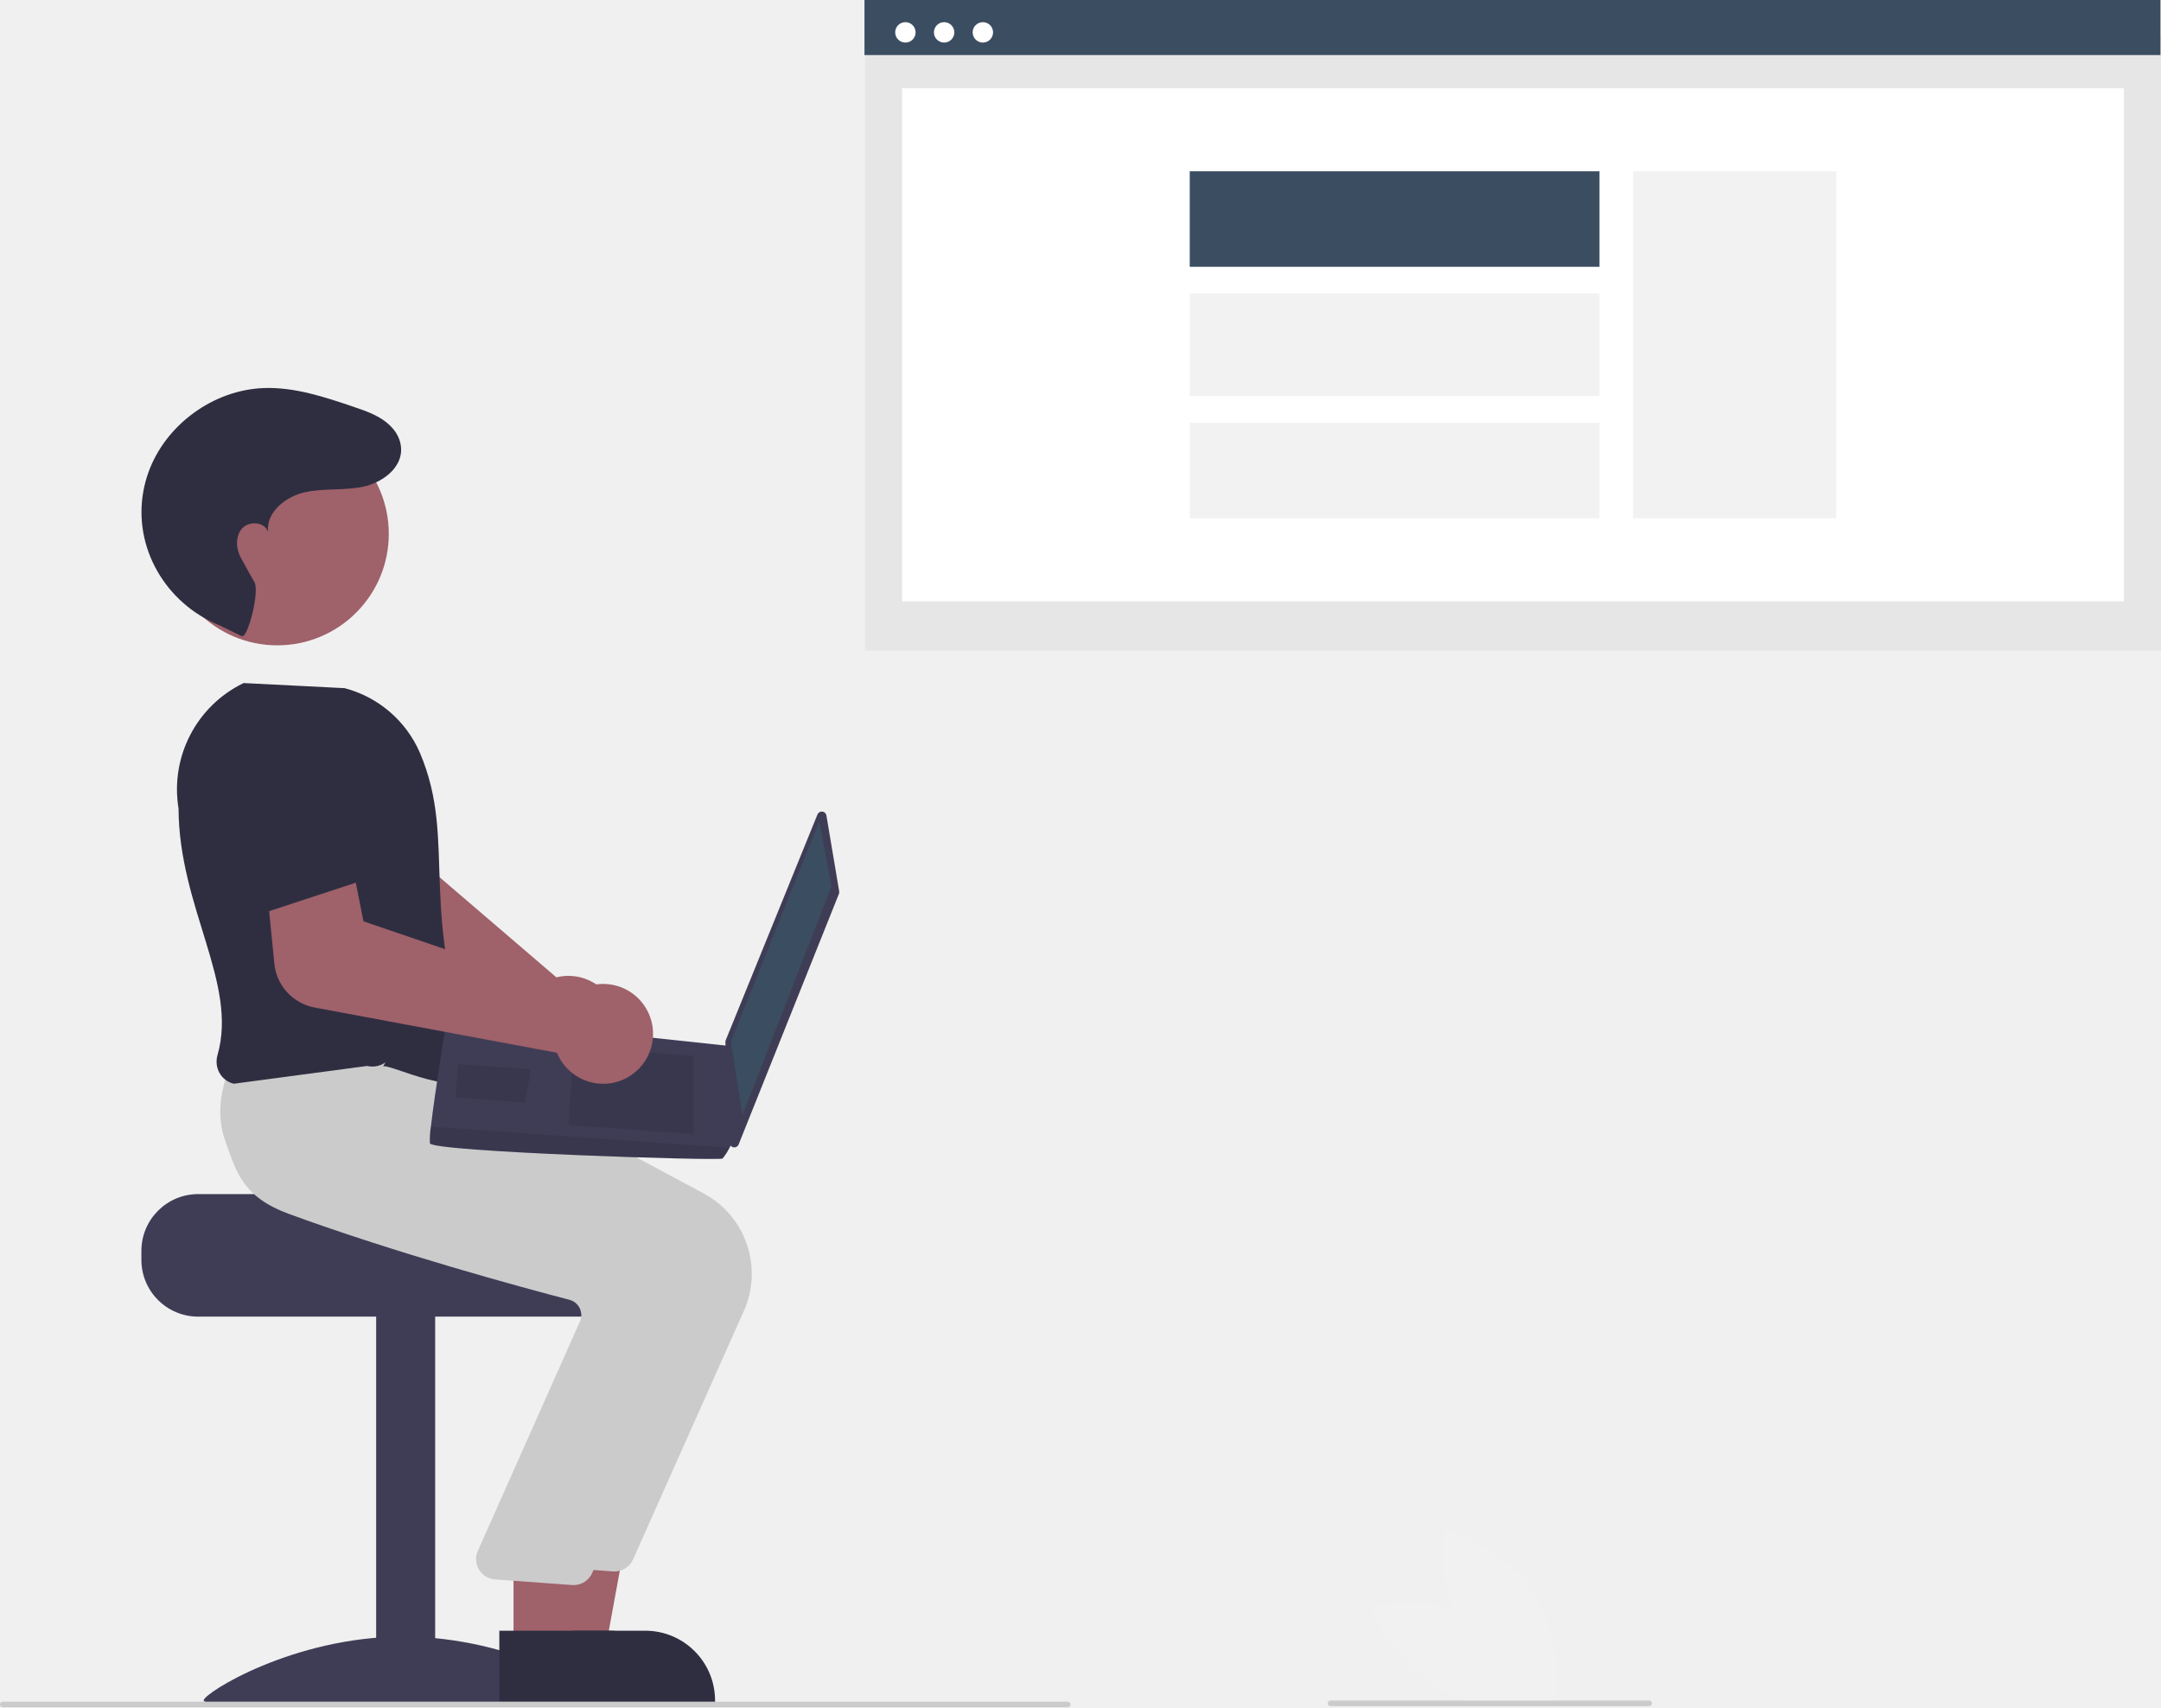
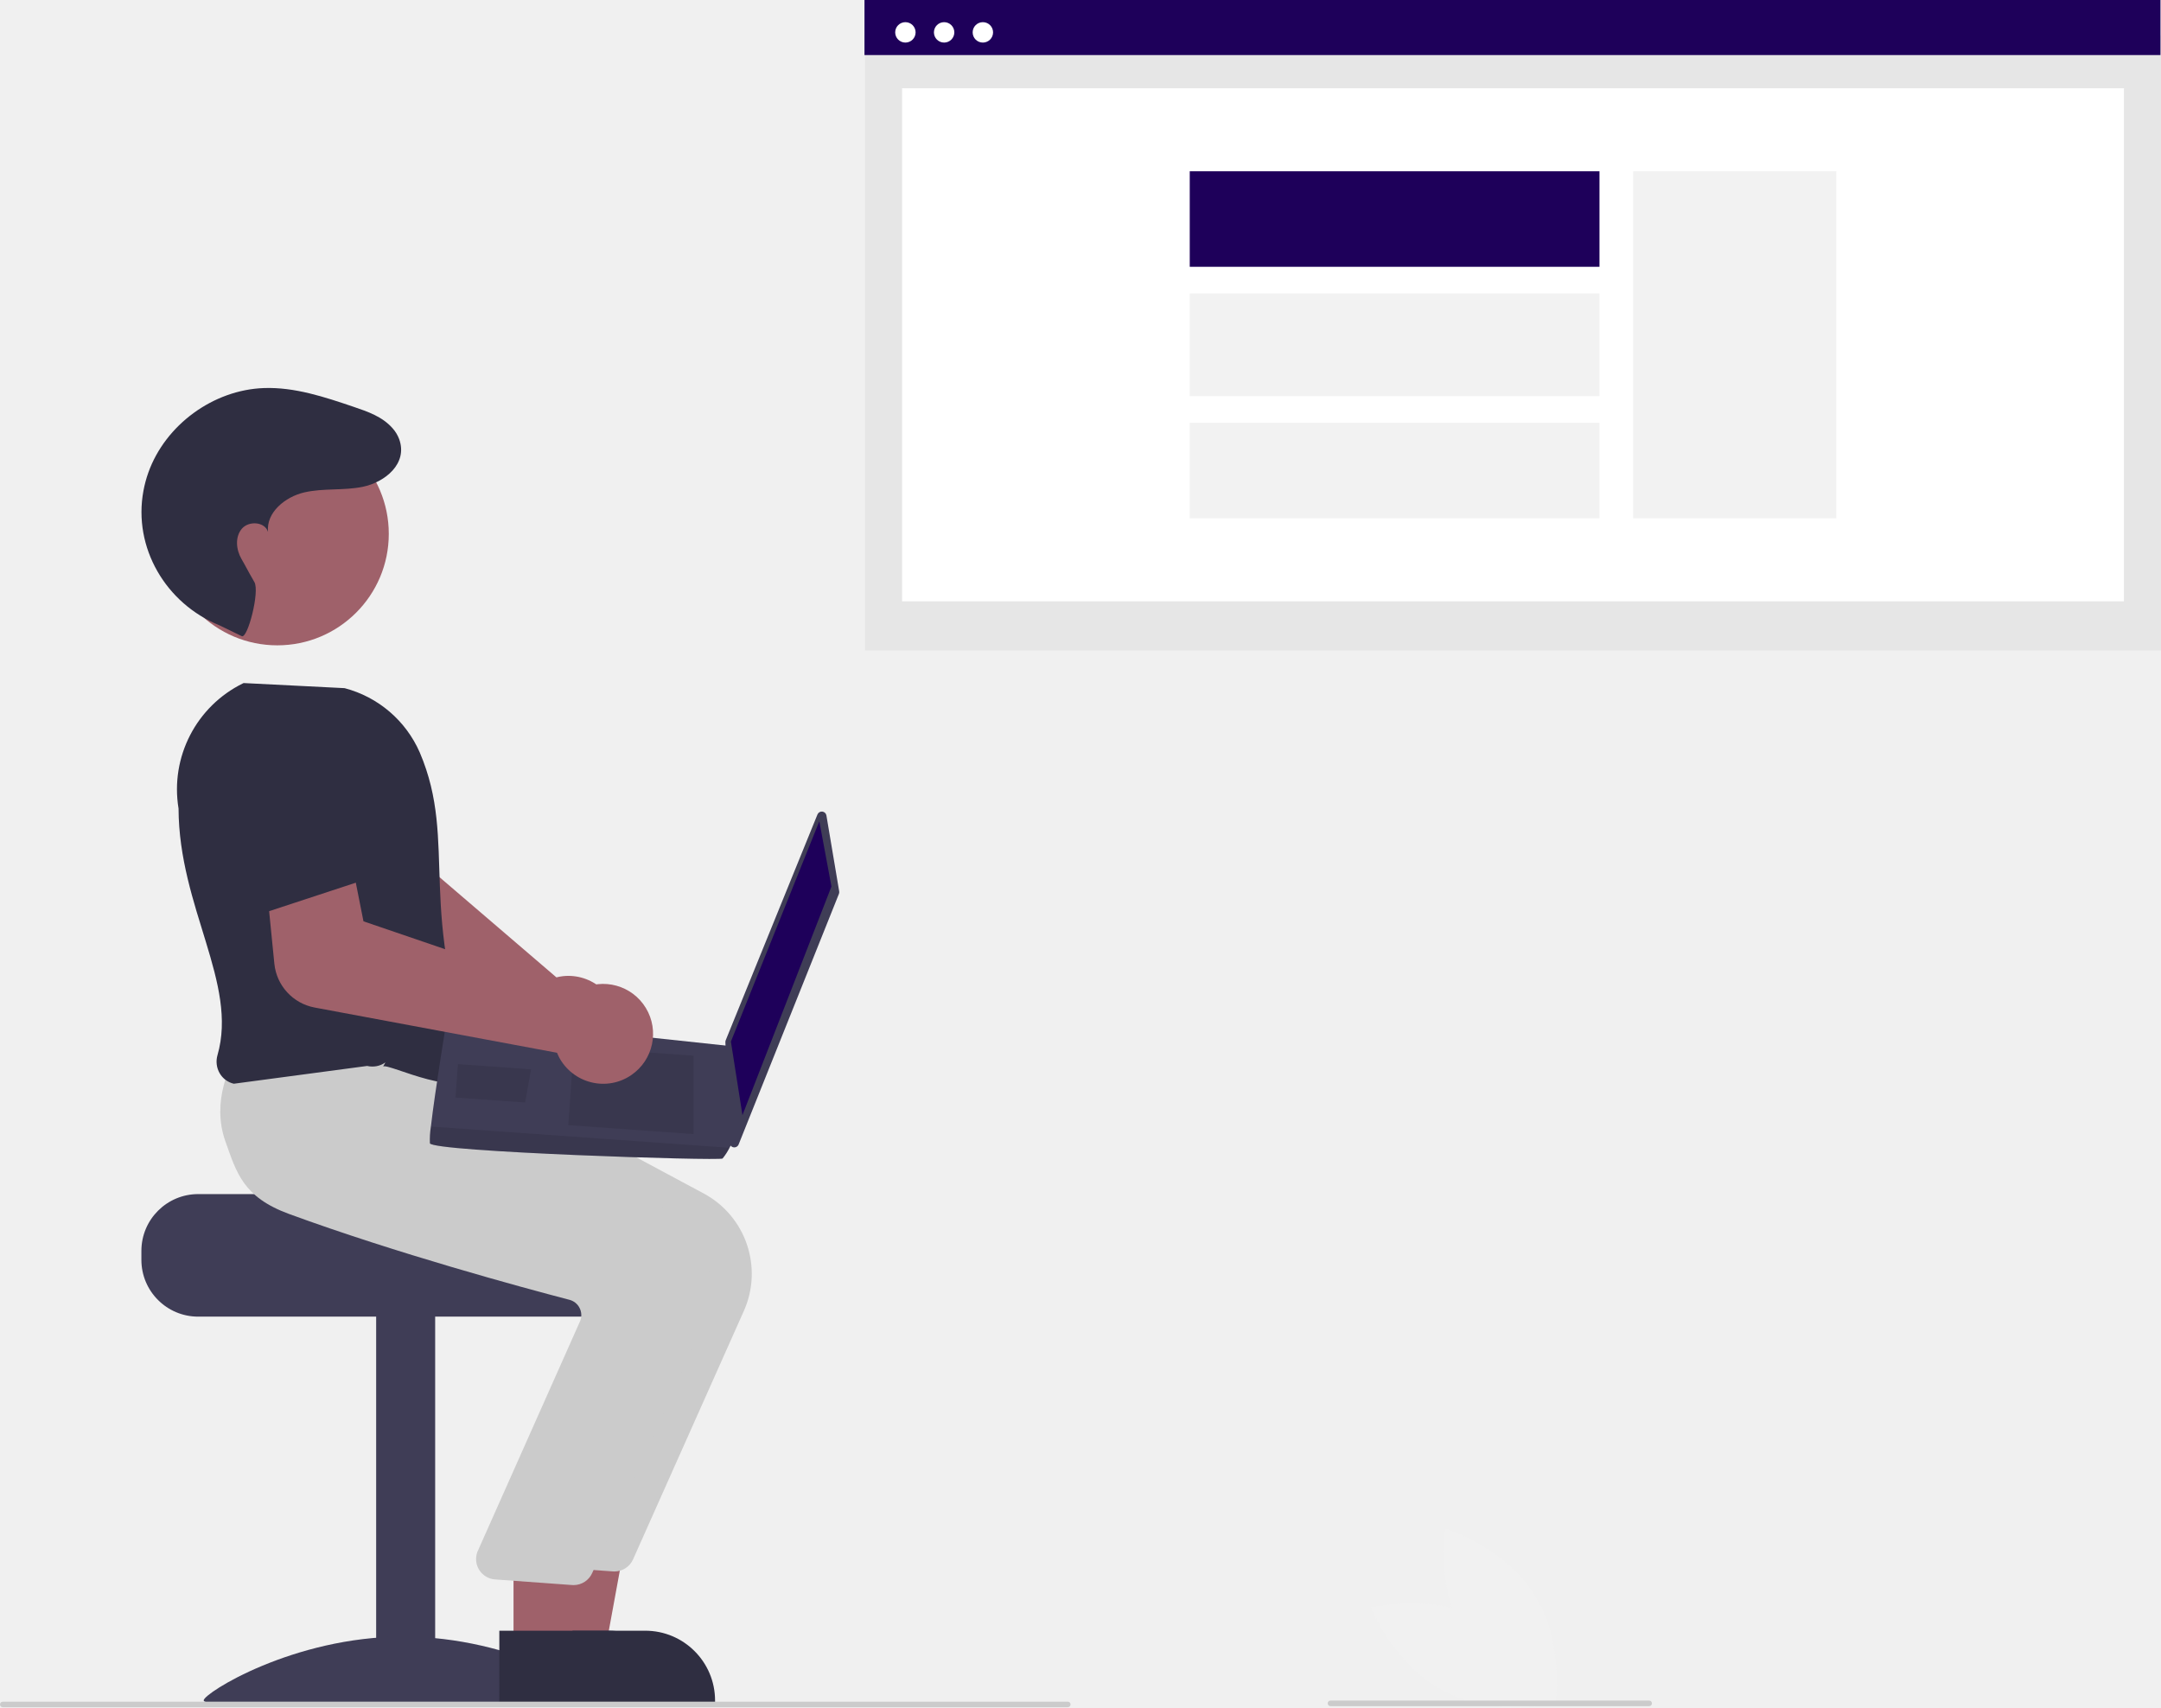
<svg xmlns="http://www.w3.org/2000/svg" id="b4e9d833-dfac-4889-b0f2-073e524f4cae" data-name="Layer 1" width="773.114" height="610.804" viewBox="0 0 773.114 610.804">
  <rect id="e81a7c33-c795-457d-8abc-c4a3c260cd56" data-name="Rectangle 62" x="309.473" y="12.711" width="463.641" height="220.006" fill="#e6e6e6" />
  <rect id="be98c830-918a-42d1-b1b0-0085d5874e90" data-name="Rectangle 75" x="322.731" y="31.577" width="437.126" height="183.558" fill="#fff" />
-   <rect id="ea07d9fd-7a34-4098-acd7-056fd1871281" data-name="Rectangle 80" x="309.276" width="463.641" height="19.697" fill="#3b4d61" />
+   <rect id="ea07d9fd-7a34-4098-acd7-056fd1871281" data-name="Rectangle 80" x="309.276" width="463.641" height="19.697" fill="#1e005a" />
  <circle id="b9ed5a45-8896-4ed9-86b4-15f853c9a185" data-name="Ellipse 90" cx="323.913" cy="11.582" r="3.651" fill="#fff" />
  <circle id="a9233a38-f8ba-48e0-88f3-496fd4836d40" data-name="Ellipse 91" cx="337.77" cy="11.582" r="3.651" fill="#fff" />
  <circle id="aa82180f-a6a9-4f5f-82fc-e73106f4ad92" data-name="Ellipse 92" cx="351.627" cy="11.582" r="3.651" fill="#fff" />
  <rect x="584.272" y="61.279" width="72.676" height="124.155" fill="#f2f2f2" />
-   <rect x="425.64" y="61.277" width="146.59" height="34.175" fill="#3b4d61" />
+   <rect x="425.64" y="61.277" width="146.59" height="34.175" fill="#1e005a" />
  <rect x="425.64" y="104.969" width="146.59" height="36.771" fill="#f2f2f2" />
  <rect x="425.64" y="151.257" width="146.59" height="34.175" fill="#f2f2f2" />
  <path d="M434.646,511.7a17.867,17.867,0,0,0-19.79-17.862,17.202,17.202,0,0,0-2.348.433l-60.464-51.827,3.613-19.475-29.802-9.658-8.985,31.211a18.103,18.103,0,0,0,7.68,20.204l74.381,47.045a17.068,17.068,0,0,0,.091,1.752,17.867,17.867,0,0,0,21.691,15.502,17.382,17.382,0,0,0,2.105-.608A17.92,17.92,0,0,0,434.646,511.7Z" transform="translate(-213.4429 -144.5982)" fill="#9f616a" />
  <path d="M284.325,571.807h77.958c0,2.241,80.345,4.059,80.345,4.059a20.884,20.884,0,0,1,3.426,3.248,20.152,20.152,0,0,1,4.71,12.99v3.248A20.305,20.305,0,0,1,430.466,615.65H284.325a20.315,20.315,0,0,1-20.297-20.297v-3.248A20.326,20.326,0,0,1,284.325,571.807Z" transform="translate(-213.4429 -144.5982)" fill="#3f3d56" />
  <rect x="134.573" y="470.245" width="21.109" height="136.399" fill="#3f3d56" />
  <path d="M429.206,752.939c0,2.554-31.988.988-71.447.988s-71.447,1.566-71.447-.988,31.988-22.806,71.447-22.806S429.206,750.385,429.206,752.939Z" transform="translate(-213.4429 -144.5982)" fill="#3f3d56" />
  <polygon points="196.707 589.916 216.613 589.914 226.084 538.282 196.703 538.284 196.707 589.916" fill="#9f616a" />
  <path d="M405.072,753.811l64.189-.002v-.812a24.984,24.984,0,0,0-24.983-24.984h-.003l-39.205.002Z" transform="translate(-213.4429 -144.5982)" fill="#2f2e41" />
  <path d="M439.924,702.496l39.687-88.996a32.616,32.616,0,0,0-14.32-41.868l-86.083-46.161-39.282-3.341-36.234-3.294-.261.442c-.334.565-8.125,14.021-2.859,28.776,3.995,11.192,14.385,19.934,30.883,25.984,38.507,14.119,82.991,26.187,100.328,30.719a5.604,5.604,0,0,1,3.591,2.857,5.681,5.681,0,0,1,.319,4.545L398.822,694.997a7.307,7.307,0,0,0,6.186,9.79l27.55,2.006q.351.033.699.033A7.302,7.302,0,0,0,439.924,702.496Z" transform="translate(-213.4429 -144.5982)" fill="#cbcbcb" />
  <polygon points="183.716 589.916 203.622 589.914 213.094 538.282 183.713 538.284 183.716 589.916" fill="#9f616a" />
  <path d="M392.082,753.811l64.189-.002v-.812a24.984,24.984,0,0,0-24.983-24.984h-.003l-39.205.002Z" transform="translate(-213.4429 -144.5982)" fill="#2f2e41" />
  <path d="M425.31,707.367l39.687-88.996a32.616,32.616,0,0,0-14.32-41.868l-86.083-46.161-39.282-3.341-28.381-2.462.004-.389c-.334.565-8.125,14.021-2.859,28.776,3.995,11.192,6.266,19.934,22.764,25.984,38.507,14.119,82.991,26.187,100.328,30.719a5.604,5.604,0,0,1,3.591,2.857,5.681,5.681,0,0,1,.319,4.545L384.208,699.868a7.307,7.307,0,0,0,6.186,9.79l27.55,2.006q.351.033.699.033A7.302,7.302,0,0,0,425.31,707.367Z" transform="translate(-213.4429 -144.5982)" fill="#cbcbcb" />
  <path d="M350.517,526.163c1.903-1.346,29.228,12.99,34.1,1.624-22.733-56.833-7.068-81.374-20.993-113.965a40.581,40.581,0,0,0-26.901-23.025l-36.129-1.824-.187.09a42.227,42.227,0,0,0-23.089,44.798c.129,35.469,21.35,62.521,13.93,88.247a8.317,8.317,0,0,0,.786,6.468,7.931,7.931,0,0,0,5.059,3.749l47.705-6.364a8.061,8.061,0,0,0,6.522-1.262Z" transform="translate(-213.4429 -144.5982)" fill="#2f2e41" />
  <circle cx="99.209" cy="190.998" r="39.882" fill="#9f616a" />
  <path d="M299.948,372.203c2.119.927,6.458-15.958,4.515-19.335-2.891-5.022-2.72-4.986-4.639-8.309s-2.348-7.871.137-10.794,8.236-2.536,9.37,1.13c-.73-6.963,6.157-12.559,12.979-14.132s14.017-.596,20.877-1.996c7.961-1.624,16.243-8.297,13.067-17.051a12.33,12.33,0,0,0-2.405-3.952c-3.67-4.126-8.803-5.888-13.822-7.591-10.441-3.544-21.168-7.132-32.187-6.741-18.105.643-35.22,13.159-41.32,30.218a42.473,42.473,0,0,0-1.759,6.536c-3.782,20.337,8.028,40.397,27.209,48.141Z" transform="translate(-213.4429 -144.5982)" fill="#2f2e41" />
  <path d="M509.097,436.337l4.573,27.156a1.672,1.672,0,0,1-.096.899l-35.88,89.653a1.672,1.672,0,0,1-3.222-.551l-1.52-36.027a1.672,1.672,0,0,1,.121-.7l32.827-80.782a1.672,1.672,0,0,1,3.197.352Z" transform="translate(-213.4429 -144.5982)" fill="#3f3d56" />
-   <polygon points="293.114 293.823 297.46 317.153 265.619 398.964 261.485 372.647 293.114 293.823" fill="#3b4d61" />
+   <polygon points="293.114 293.823 297.46 317.153 265.619 398.964 261.485 372.647 293.114 293.823" fill="#1e005a" />
  <path d="M367.247,553.628c.783,3.058,103.64,6.369,104.707,5.444a21.674,21.674,0,0,0,2.474-3.828c1.078-1.925,2.076-3.856,2.076-3.856l-1.69-32.529L373.492,508.031s-4.483,27.146-5.89,39.617A29.957,29.957,0,0,0,367.247,553.628Z" transform="translate(-213.4429 -144.5982)" fill="#3f3d56" />
  <polygon points="248.114 377.702 248.123 405.727 203.309 402.541 205.292 374.657 248.114 377.702" opacity="0.1" style="isolation:isolate" />
  <polygon points="189.717 382.557 189.988 382.523 187.872 394.437 162.975 392.667 163.825 380.716 189.717 382.557" opacity="0.1" style="isolation:isolate" />
  <path d="M367.247,553.628c.783,3.058,103.64,6.369,104.707,5.444a21.674,21.674,0,0,0,2.474-3.828l-106.826-7.596A29.957,29.957,0,0,0,367.247,553.628Z" transform="translate(-213.4429 -144.5982)" opacity="0.1" style="isolation:isolate" />
  <path d="M325.946,505.051l86.764,16.192a17.078,17.078,0,0,0,.734,1.593,17.906,17.906,0,0,0,11.491,8.973,17.72,17.72,0,0,0,14.399-2.609,17.864,17.864,0,0,0-18.475-30.512,17.168,17.168,0,0,0-2.02,1.272l-75.361-25.744-3.857-19.429L308.361,456.856l3.239,32.57A17.767,17.767,0,0,0,325.946,505.051Z" transform="translate(-213.4429 -144.5982)" fill="#9f616a" />
  <path d="M307.302,471.383l45.422-14.929-10.596-30.423a18.135,18.135,0,0,0-20.107-11.924h0a18.135,18.135,0,0,0-15.153,18.089Z" transform="translate(-213.4429 -144.5982)" fill="#2f2e41" />
  <path d="M595.443,755.402h-381a1,1,0,1,1,0-2h381a1,1,0,0,1,0,2Z" transform="translate(-213.4429 -144.5982)" fill="#cbcbcb" />
  <path d="M743.65,723.895c18.274,9.457,26.398,30.049,26.398,30.049s-21.503,5.258-39.777-4.199-26.398-30.049-26.398-30.049S725.376,714.438,743.65,723.895Z" transform="translate(-213.4429 -144.5982)" fill="#f1f1f1" />
  <path d="M737.806,730.708c10.905,17.449,32.086,23.881,32.086,23.881s3.501-21.858-7.403-39.306-32.086-23.881-32.086-23.881S726.901,713.259,737.806,730.708Z" transform="translate(-213.4429 -144.5982)" fill="#f1f1f1" />
  <path d="M803.443,755.005h-114a1,1,0,0,1,0-2h114a1,1,0,0,1,0,2Z" transform="translate(-213.4429 -144.5982)" fill="#cbcbcb" />
</svg>
